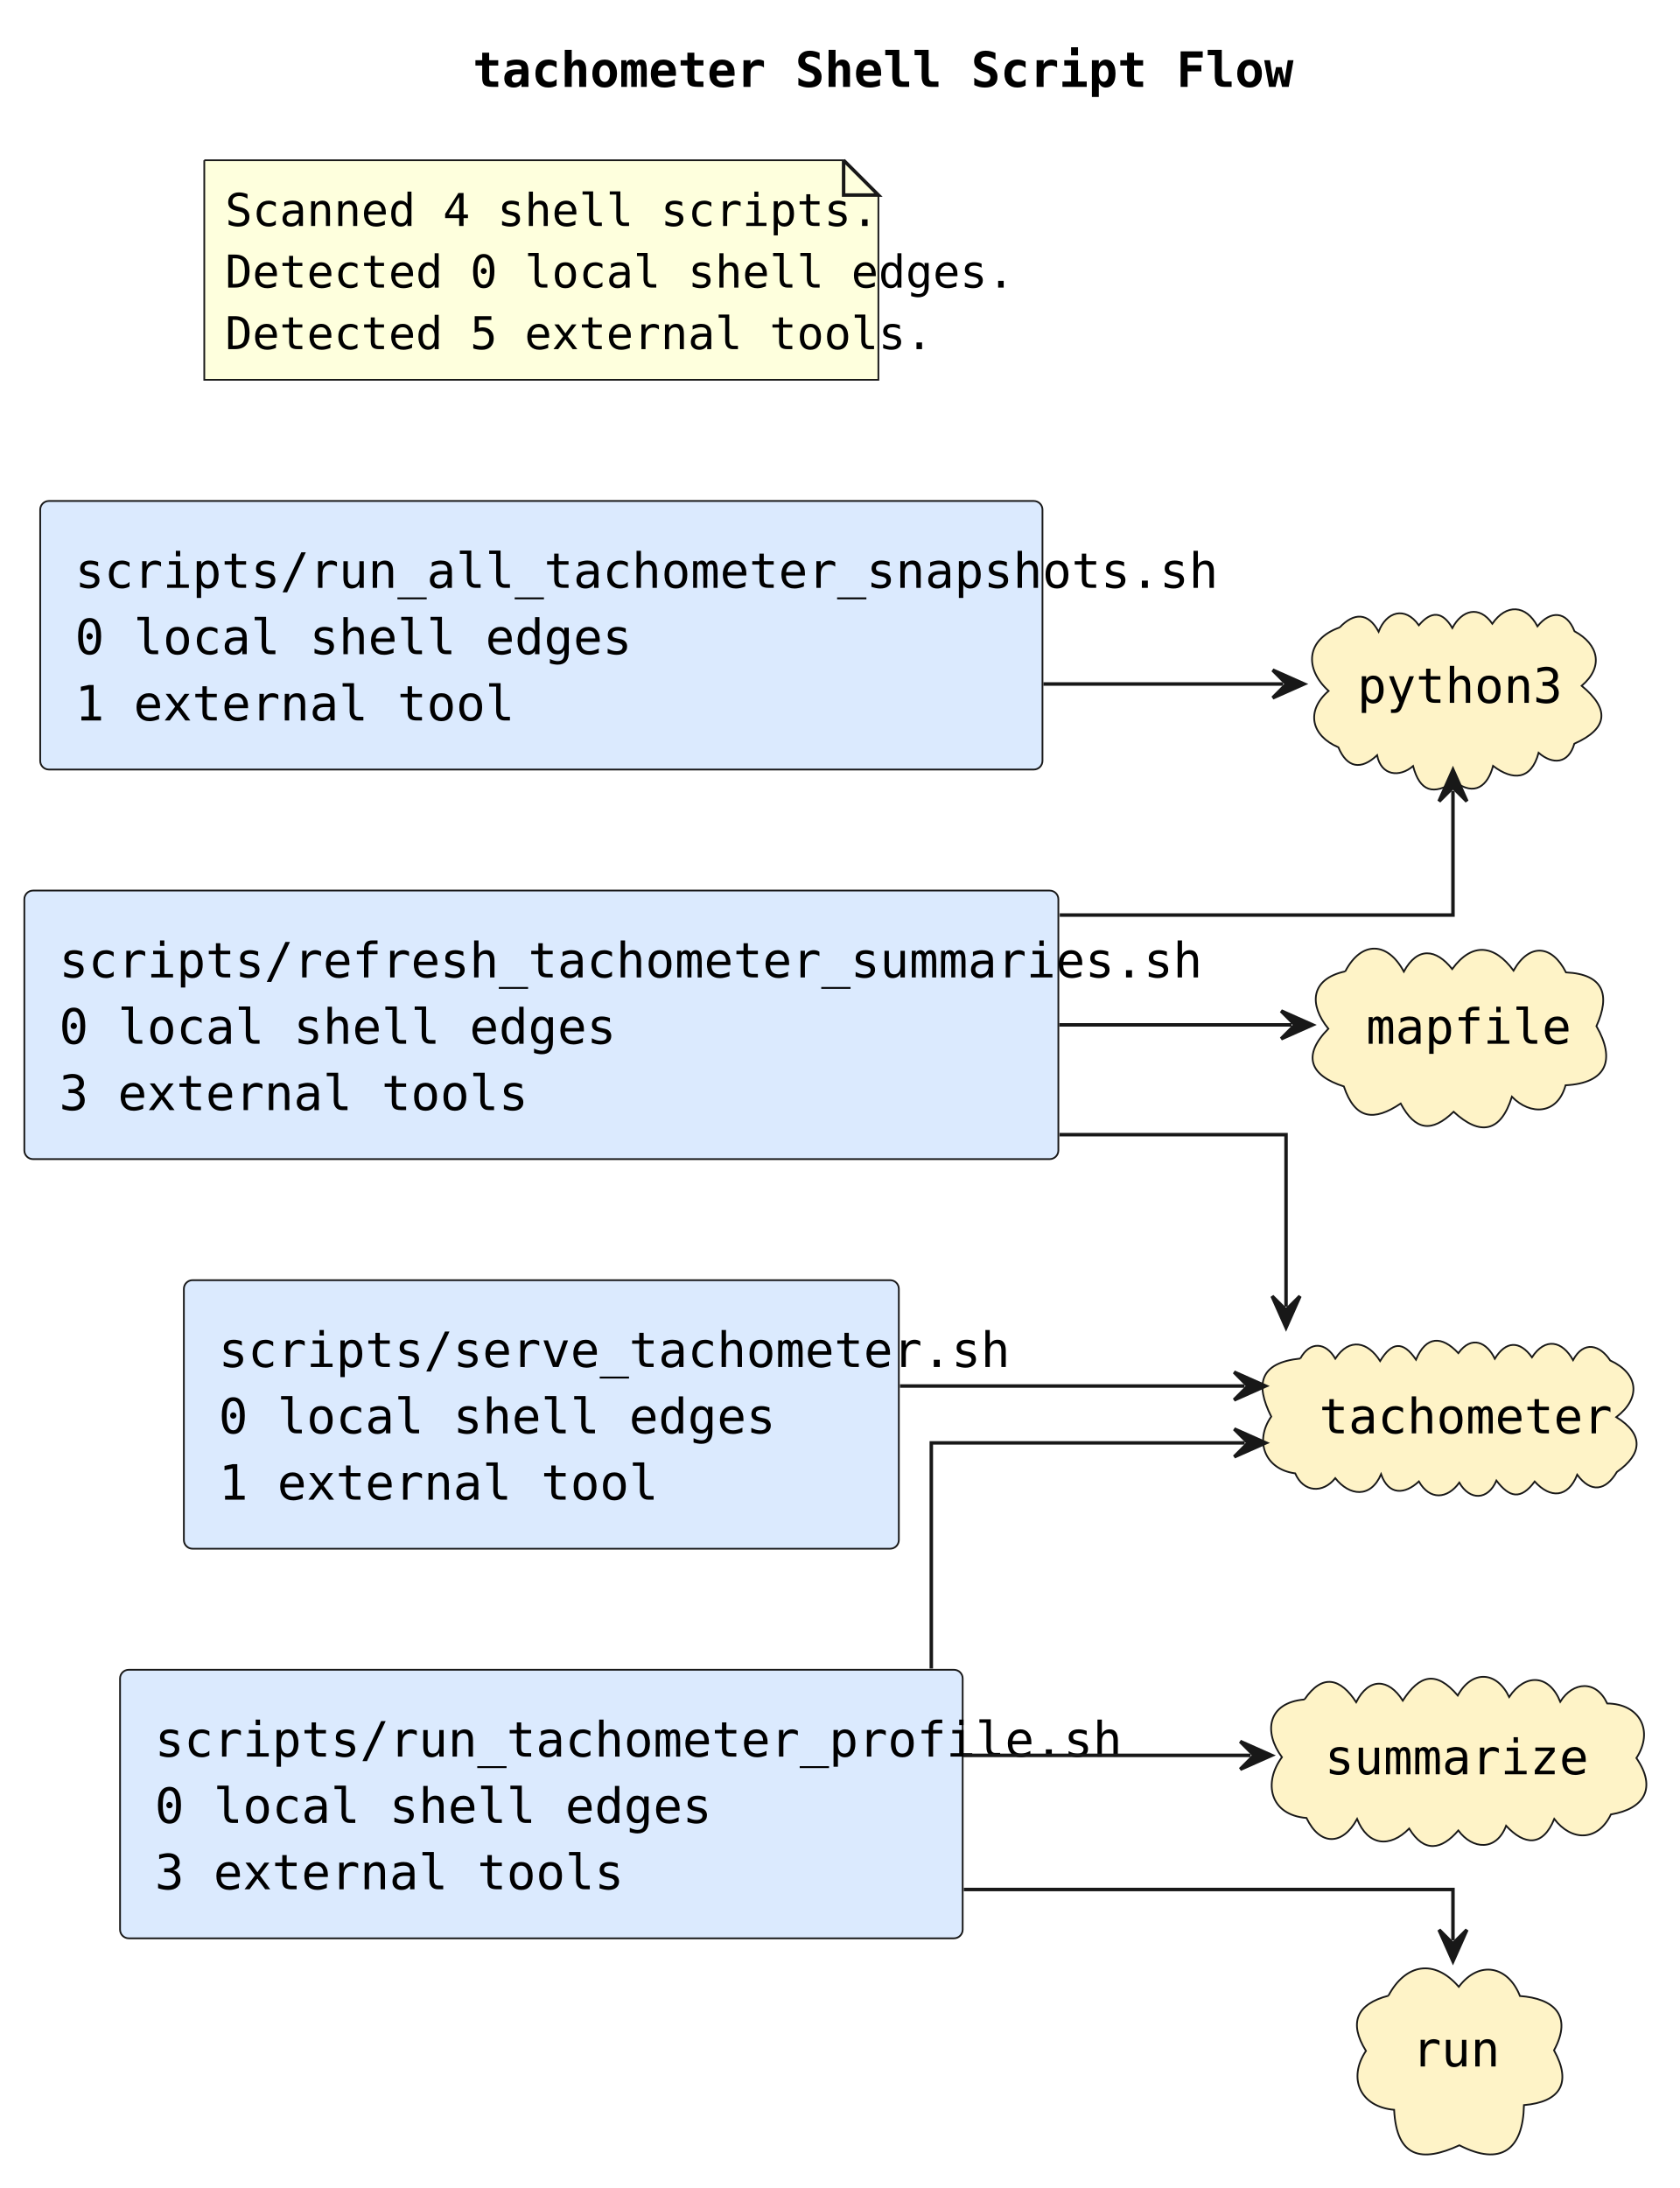
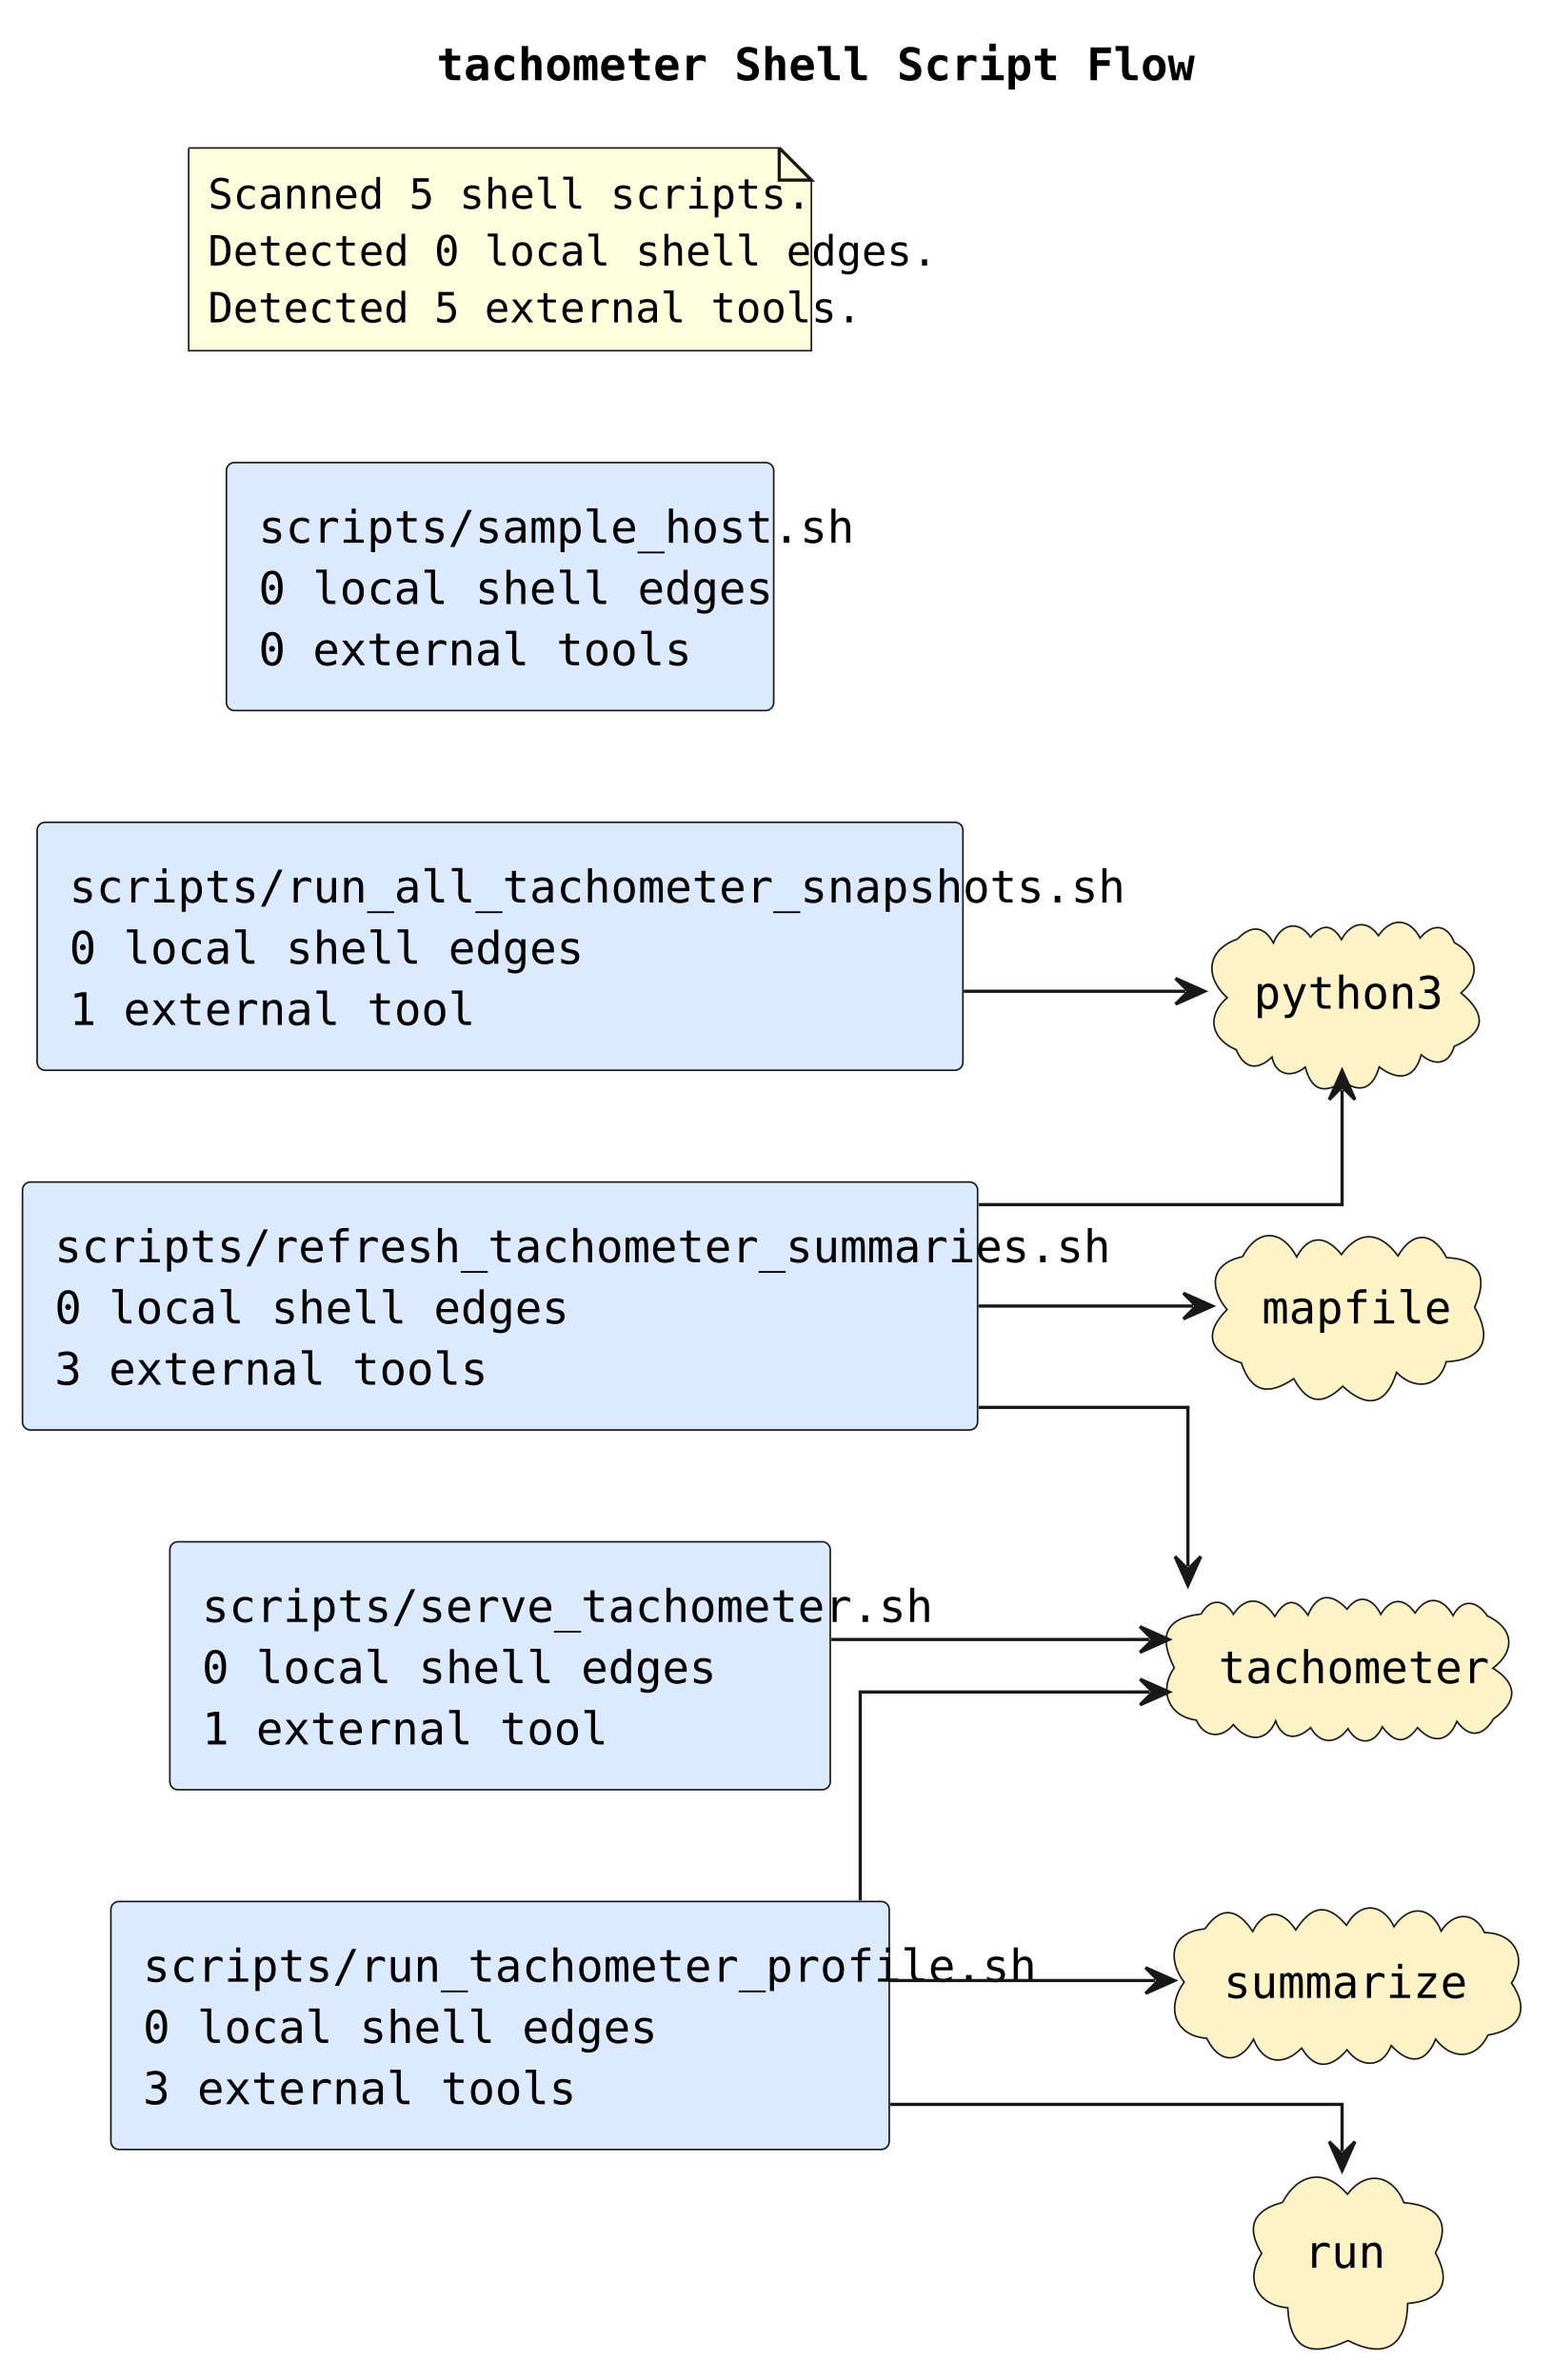
- <svg xmlns="http://www.w3.org/2000/svg" contentStyleType="text/css" data-diagram-type="DESCRIPTION" height="629px" preserveAspectRatio="none" style="width:483px;height:629px;background:#FFFFFF;" version="1.1" viewBox="0 0 483 629" width="483px" zoomAndPan="magnify">
+ <svg xmlns="http://www.w3.org/2000/svg" contentStyleType="text/css" data-diagram-type="DESCRIPTION" height="741px" preserveAspectRatio="none" style="width:483px;height:741px;background:#FFFFFF;" version="1.1" viewBox="0 0 483 741" width="483px" zoomAndPan="magnify">
  <defs />
  <g>
    <g class="title" data-source-line="1">
      <text fill="#000000" font-family="Monospace" font-size="14" font-weight="bold" lengthAdjust="spacing" textLength="197.599" x="135.938" y="24.966">tachometer Shell Script Flow</text>
    </g>
    <g class="entity" data-qualified-name="shell_scripts_refresh_tachometer_summaries_sh" data-source-line="7" id="ent0002">
-       <rect fill="#DBEAFE" height="77.204" rx="2.5" ry="2.5" style="stroke:#181818;stroke-width:0.5;" width="297.325" x="7" y="256.018" />
-       <text fill="#000000" font-family="Monospace" font-size="14" lengthAdjust="spacing" textLength="277.325" x="17" y="280.984">scripts/refresh_tachometer_summaries.sh</text>
-       <text fill="#000000" font-family="Monospace" font-size="14" lengthAdjust="spacing" textLength="119.391" x="17" y="300.052">0 local shell edges</text>
-       <text fill="#000000" font-family="Monospace" font-size="14" lengthAdjust="spacing" textLength="101.752" x="17" y="319.12">3 external tools</text>
+       <rect fill="#DBEAFE" height="77.204" rx="2.5" ry="2.5" style="stroke:#181818;stroke-width:0.5;" width="297.325" x="7" y="368.018" />
+       <text fill="#000000" font-family="Monospace" font-size="14" lengthAdjust="spacing" textLength="277.325" x="17" y="392.984">scripts/refresh_tachometer_summaries.sh</text>
+       <text fill="#000000" font-family="Monospace" font-size="14" lengthAdjust="spacing" textLength="119.391" x="17" y="412.052">0 local shell edges</text>
+       <text fill="#000000" font-family="Monospace" font-size="14" lengthAdjust="spacing" textLength="101.752" x="17" y="431.12">3 external tools</text>
    </g>
    <g class="entity" data-qualified-name="shell_scripts_run_all_tachometer_snapshots_sh" data-source-line="8" id="ent0003">
-       <rect fill="#DBEAFE" height="77.204" rx="2.5" ry="2.5" style="stroke:#181818;stroke-width:0.5;" width="288.197" x="11.56" y="144.018" />
-       <text fill="#000000" font-family="Monospace" font-size="14" lengthAdjust="spacing" textLength="268.197" x="21.56" y="168.984">scripts/run_all_tachometer_snapshots.sh</text>
-       <text fill="#000000" font-family="Monospace" font-size="14" lengthAdjust="spacing" textLength="119.391" x="21.56" y="188.052">0 local shell edges</text>
-       <text fill="#000000" font-family="Monospace" font-size="14" lengthAdjust="spacing" textLength="95.046" x="21.56" y="207.12">1 external tool</text>
+       <rect fill="#DBEAFE" height="77.204" rx="2.5" ry="2.5" style="stroke:#181818;stroke-width:0.5;" width="288.197" x="11.56" y="256.018" />
+       <text fill="#000000" font-family="Monospace" font-size="14" lengthAdjust="spacing" textLength="268.197" x="21.56" y="280.984">scripts/run_all_tachometer_snapshots.sh</text>
+       <text fill="#000000" font-family="Monospace" font-size="14" lengthAdjust="spacing" textLength="119.391" x="21.56" y="300.052">0 local shell edges</text>
+       <text fill="#000000" font-family="Monospace" font-size="14" lengthAdjust="spacing" textLength="95.046" x="21.56" y="319.12">1 external tool</text>
    </g>
    <g class="entity" data-qualified-name="shell_scripts_run_tachometer_profile_sh" data-source-line="9" id="ent0004">
-       <rect fill="#DBEAFE" height="77.204" rx="2.5" ry="2.5" style="stroke:#181818;stroke-width:0.5;" width="242.291" x="34.52" y="480.018" />
-       <text fill="#000000" font-family="Monospace" font-size="14" lengthAdjust="spacing" textLength="222.291" x="44.52" y="504.984">scripts/run_tachometer_profile.sh</text>
-       <text fill="#000000" font-family="Monospace" font-size="14" lengthAdjust="spacing" textLength="119.391" x="44.52" y="524.052">0 local shell edges</text>
-       <text fill="#000000" font-family="Monospace" font-size="14" lengthAdjust="spacing" textLength="101.752" x="44.52" y="543.12">3 external tools</text>
+       <rect fill="#DBEAFE" height="77.204" rx="2.5" ry="2.5" style="stroke:#181818;stroke-width:0.5;" width="242.291" x="34.52" y="592.018" />
+       <text fill="#000000" font-family="Monospace" font-size="14" lengthAdjust="spacing" textLength="222.291" x="44.52" y="616.984">scripts/run_tachometer_profile.sh</text>
+       <text fill="#000000" font-family="Monospace" font-size="14" lengthAdjust="spacing" textLength="119.391" x="44.52" y="636.052">0 local shell edges</text>
+       <text fill="#000000" font-family="Monospace" font-size="14" lengthAdjust="spacing" textLength="101.752" x="44.52" y="655.12">3 external tools</text>
    </g>
-     <g class="entity" data-qualified-name="shell_scripts_serve_tachometer_sh" data-source-line="10" id="ent0005">
-       <rect fill="#DBEAFE" height="77.204" rx="2.5" ry="2.5" style="stroke:#181818;stroke-width:0.5;" width="205.583" x="52.87" y="368.018" />
-       <text fill="#000000" font-family="Monospace" font-size="14" lengthAdjust="spacing" textLength="185.583" x="62.87" y="392.984">scripts/serve_tachometer.sh</text>
-       <text fill="#000000" font-family="Monospace" font-size="14" lengthAdjust="spacing" textLength="119.391" x="62.87" y="412.052">0 local shell edges</text>
-       <text fill="#000000" font-family="Monospace" font-size="14" lengthAdjust="spacing" textLength="95.046" x="62.87" y="431.12">1 external tool</text>
+     <g class="entity" data-qualified-name="shell_scripts_sample_host_sh" data-source-line="10" id="ent0005">
+       <rect fill="#DBEAFE" height="77.204" rx="2.5" ry="2.5" style="stroke:#181818;stroke-width:0.5;" width="170.373" x="70.48" y="144.018" />
+       <text fill="#000000" font-family="Monospace" font-size="14" lengthAdjust="spacing" textLength="150.373" x="80.48" y="168.984">scripts/sample_host.sh</text>
+       <text fill="#000000" font-family="Monospace" font-size="14" lengthAdjust="spacing" textLength="119.391" x="80.48" y="188.052">0 local shell edges</text>
+       <text fill="#000000" font-family="Monospace" font-size="14" lengthAdjust="spacing" textLength="101.752" x="80.48" y="207.12">0 external tools</text>
    </g>
-     <g class="entity" data-qualified-name="tool_mapfile" data-source-line="11" id="ent0006">
-       <path d="M386.824,279.247 C391.482,270.335 399.079,270.698 403.66,279.32 C407.604,272.08 412.933,272.748 417.569,278.585 C423.367,270.664 429.791,271.676 435.207,279.026 C439.765,270.995 446.274,271.599 450.288,279.539 C461.177,280.058 463.083,286.029 459.04,295 C464.62,304.709 462,311.379 450.166,311.995 C447.841,320.48 440.033,320.736 434.738,315.283 C431.567,325.53 425.616,326.671 417.979,319.605 C411.651,325.728 406.929,325.009 402.76,317.239 C395.089,322.407 389.653,321.899 386.414,312.324 C376.717,309.228 374.3,303.489 381.963,295.735 C376.372,288.901 376.686,281.443 386.824,279.247" fill="#FEF3C7" style="stroke:#181818;stroke-width:0.5;" />
-       <text fill="#000000" font-family="Monospace" font-size="14" lengthAdjust="spacing" textLength="49.49" x="392.81" y="300.054">mapfile</text>
+     <g class="entity" data-qualified-name="shell_scripts_serve_tachometer_sh" data-source-line="11" id="ent0006">
+       <rect fill="#DBEAFE" height="77.204" rx="2.5" ry="2.5" style="stroke:#181818;stroke-width:0.5;" width="205.583" x="52.87" y="480.018" />
+       <text fill="#000000" font-family="Monospace" font-size="14" lengthAdjust="spacing" textLength="185.583" x="62.87" y="504.984">scripts/serve_tachometer.sh</text>
+       <text fill="#000000" font-family="Monospace" font-size="14" lengthAdjust="spacing" textLength="119.391" x="62.87" y="524.052">0 local shell edges</text>
+       <text fill="#000000" font-family="Monospace" font-size="14" lengthAdjust="spacing" textLength="95.046" x="62.87" y="543.12">1 external tool</text>
    </g>
-     <g class="entity" data-qualified-name="tool_python3" data-source-line="12" id="ent0007">
-       <path d="M385.213,180.371 C389.303,176.084 393.404,175.981 396.411,181.595 C398.594,175.898 403.983,174.092 407.976,179.753 C411.55,175.525 414.787,175.709 417.614,180.546 C420.28,175.456 425.306,173.829 429.108,179.311 C433.088,173.52 438.797,173.798 442.09,180.051 C445.779,175.452 450.456,175.548 452.738,181.474 C459.638,185.213 461.249,191.665 454.797,197.156 C462.853,203.78 462.506,209.432 452.691,213.795 C451.019,219.632 446.457,219.895 442.414,216.409 C440.303,224.328 434.947,224.464 429.323,220.178 C427.801,225.97 424,229.021 418.325,224.69 C412.137,228.69 408.285,227.601 406.319,220.231 C402.403,223.604 397.104,222.994 395.978,217.114 C391.368,221.451 387.327,220.804 384.835,214.826 C377.079,211.545 375.333,204.411 382.026,198.625 C375.016,192.241 375.483,183.832 385.213,180.371" fill="#FEF3C7" style="stroke:#181818;stroke-width:0.5;" />
-       <text fill="#000000" font-family="Monospace" font-size="14" lengthAdjust="spacing" textLength="54.586" x="390.27" y="202.054">python3</text>
+     <g class="entity" data-qualified-name="tool_mapfile" data-source-line="12" id="ent0007">
+       <path d="M386.824,391.247 C391.482,382.335 399.079,382.698 403.66,391.32 C407.604,384.08 412.933,384.748 417.569,390.585 C423.367,382.664 429.791,383.676 435.207,391.026 C439.765,382.995 446.274,383.599 450.288,391.539 C461.177,392.058 463.083,398.029 459.04,407 C464.62,416.709 462,423.379 450.166,423.995 C447.841,432.48 440.033,432.736 434.738,427.283 C431.567,437.53 425.616,438.671 417.979,431.605 C411.651,437.728 406.929,437.009 402.76,429.239 C395.089,434.407 389.653,433.899 386.414,424.324 C376.717,421.228 374.3,415.489 381.963,407.735 C376.372,400.901 376.686,393.443 386.824,391.247" fill="#FEF3C7" style="stroke:#181818;stroke-width:0.5;" />
+       <text fill="#000000" font-family="Monospace" font-size="14" lengthAdjust="spacing" textLength="49.49" x="392.81" y="412.054">mapfile</text>
    </g>
-     <g class="entity" data-qualified-name="tool_run" data-source-line="13" id="ent0008">
-       <path d="M399.23,573.721 C404.102,564.579 412.405,562.98 419.465,571.164 C425.329,563.4 433.654,565.138 437.053,573.803 C446.642,574.511 452.332,579.264 446.844,589.424 C452.079,598.87 448.577,604.29 438.203,605.173 C437.965,617.898 431.633,622.892 419.64,616.721 C408.733,621.754 401.571,620.268 400.87,606.52 C391.209,605.686 387.421,597.594 392.774,589.583 C387.719,581.456 390.135,576.088 399.23,573.721" fill="#FEF3C7" style="stroke:#181818;stroke-width:0.5;" />
-       <text fill="#000000" font-family="Monospace" font-size="14" lengthAdjust="spacing" textLength="23.086" x="406.02" y="594.054">run</text>
+     <g class="entity" data-qualified-name="tool_python3" data-source-line="13" id="ent0008">
+       <path d="M385.213,292.371 C389.303,288.084 393.404,287.981 396.411,293.595 C398.594,287.898 403.983,286.092 407.976,291.753 C411.55,287.525 414.787,287.709 417.614,292.546 C420.28,287.456 425.306,285.829 429.108,291.311 C433.088,285.52 438.797,285.798 442.09,292.051 C445.779,287.452 450.456,287.548 452.738,293.474 C459.638,297.213 461.249,303.665 454.797,309.156 C462.853,315.78 462.506,321.432 452.691,325.795 C451.019,331.632 446.457,331.895 442.414,328.409 C440.303,336.328 434.947,336.464 429.323,332.178 C427.801,337.969 424,341.021 418.325,336.69 C412.137,340.69 408.285,339.601 406.319,332.231 C402.403,335.604 397.104,334.993 395.978,329.114 C391.368,333.451 387.327,332.804 384.835,326.825 C377.079,323.545 375.333,316.411 382.026,310.625 C375.016,304.241 375.483,295.832 385.213,292.371" fill="#FEF3C7" style="stroke:#181818;stroke-width:0.5;" />
+       <text fill="#000000" font-family="Monospace" font-size="14" lengthAdjust="spacing" textLength="54.586" x="390.27" y="314.054">python3</text>
    </g>
-     <g class="entity" data-qualified-name="tool_summarize" data-source-line="14" id="ent0009">
-       <path d="M375.096,488.558 C380.291,480.938 385.528,482.512 389.955,489.346 C393.572,482.195 399.279,482.43 403.36,488.889 C408.194,481.425 412.961,480.155 419.166,487.417 C423.227,480.05 430.327,480.316 433.951,487.851 C438.535,480.991 445.426,481.268 448.642,489.209 C452.279,483.395 458.979,482.832 462.142,489.713 C471.509,489.784 475.619,497.601 470.529,505.401 C476.474,514.014 472.801,520.017 463.206,521.609 C459.424,529.461 451.834,529.368 446.916,522.902 C443.61,531.019 438.328,530.51 433.07,524.866 C430.277,532.247 423.394,531.735 419.335,526.216 C414.506,531.793 409.536,532.772 405.198,525.668 C399.64,531.336 393.319,530.645 390.222,522.917 C386.032,530.636 379.542,530.676 375.668,522.625 C365.108,521.77 363.175,512.468 368.617,505.154 C363.303,497.971 364.369,489.48 375.096,488.558" fill="#FEF3C7" style="stroke:#181818;stroke-width:0.5;" />
-       <text fill="#000000" font-family="Monospace" font-size="14" lengthAdjust="spacing" textLength="73.262" x="380.93" y="510.054">summarize</text>
+     <g class="entity" data-qualified-name="tool_run" data-source-line="14" id="ent0009">
+       <path d="M399.23,685.721 C404.102,676.579 412.405,674.98 419.465,683.164 C425.329,675.4 433.654,677.138 437.053,685.803 C446.642,686.511 452.332,691.264 446.844,701.424 C452.079,710.87 448.577,716.29 438.203,717.173 C437.965,729.898 431.633,734.892 419.64,728.721 C408.733,733.754 401.571,732.268 400.87,718.52 C391.209,717.686 387.421,709.594 392.774,701.583 C387.719,693.456 390.135,688.088 399.23,685.721" fill="#FEF3C7" style="stroke:#181818;stroke-width:0.5;" />
+       <text fill="#000000" font-family="Monospace" font-size="14" lengthAdjust="spacing" textLength="23.086" x="406.02" y="706.054">run</text>
    </g>
-     <g class="entity" data-qualified-name="tool_tachometer" data-source-line="15" id="ent0010">
-       <path d="M373.897,390.541 C376.671,385.467 381.226,385.827 383.957,390.584 C388.038,384.359 393.386,385.785 396.843,391.271 C400.161,385.784 403.416,385.358 407.158,390.873 C410.049,383.969 414.602,383.931 419.336,388.999 C423.151,383.761 427.542,385.861 429.823,390.61 C432.956,385.481 436.985,385.266 440.506,390.197 C444.347,384.356 449.251,385.478 452.318,391.002 C455.386,385.299 460.027,386.598 463.002,391.1 C471.231,394.911 471.912,401.925 464.75,407.387 C472.77,412.351 472.251,418.032 464.918,423.16 C461.736,428.562 457.449,429.303 453.521,423.95 C450.863,430.615 445.802,430.874 441.288,425.9 C437.322,431.284 434.005,430.548 430.287,425.635 C427.879,431.322 422.615,431.465 419.612,426.217 C416.202,430.953 411.105,431.37 407.989,425.883 C403.965,429.662 399.255,429.942 397.123,423.809 C394.123,430.828 387.986,430.067 383.947,424.936 C380.403,429.414 374.777,429.05 372.425,423.559 C363.618,422.41 360.663,414.164 365.539,407.241 C360.822,397.838 362.242,391.749 373.897,390.541" fill="#FEF3C7" style="stroke:#181818;stroke-width:0.5;" />
-       <text fill="#000000" font-family="Monospace" font-size="14" lengthAdjust="spacing" textLength="76.468" x="379.32" y="412.054">tachometer</text>
+     <g class="entity" data-qualified-name="tool_summarize" data-source-line="15" id="ent0010">
+       <path d="M375.096,600.558 C380.291,592.938 385.528,594.512 389.955,601.346 C393.572,594.195 399.279,594.429 403.36,600.889 C408.194,593.425 412.961,592.155 419.166,599.417 C423.227,592.05 430.327,592.316 433.951,599.851 C438.535,592.991 445.426,593.268 448.642,601.209 C452.279,595.395 458.979,594.832 462.142,601.713 C471.509,601.784 475.619,609.601 470.529,617.401 C476.474,626.014 472.801,632.017 463.206,633.609 C459.424,641.461 451.834,641.368 446.916,634.902 C443.61,643.019 438.328,642.51 433.07,636.866 C430.277,644.247 423.394,643.735 419.335,638.216 C414.506,643.793 409.536,644.772 405.198,637.668 C399.64,643.336 393.319,642.645 390.222,634.917 C386.032,642.636 379.542,642.676 375.668,634.625 C365.108,633.77 363.175,624.468 368.617,617.154 C363.303,609.971 364.369,601.48 375.096,600.558" fill="#FEF3C7" style="stroke:#181818;stroke-width:0.5;" />
+       <text fill="#000000" font-family="Monospace" font-size="14" lengthAdjust="spacing" textLength="73.262" x="380.93" y="622.054">summarize</text>
    </g>
-     <g class="entity" data-qualified-name="shellGraphSummary" data-source-line="25" id="ent0019">
+     <g class="entity" data-qualified-name="tool_tachometer" data-source-line="16" id="ent0011">
+       <path d="M373.897,502.541 C376.671,497.467 381.226,497.827 383.957,502.584 C388.038,496.359 393.386,497.785 396.843,503.271 C400.161,497.784 403.416,497.358 407.158,502.873 C410.049,495.969 414.602,495.931 419.336,500.999 C423.151,495.761 427.542,497.861 429.823,502.61 C432.956,497.481 436.985,497.266 440.506,502.197 C444.347,496.356 449.251,497.478 452.318,503.002 C455.386,497.299 460.027,498.598 463.002,503.1 C471.231,506.911 471.912,513.925 464.75,519.387 C472.77,524.351 472.251,530.032 464.918,535.16 C461.736,540.562 457.449,541.303 453.521,535.95 C450.863,542.615 445.802,542.874 441.288,537.9 C437.322,543.284 434.005,542.548 430.287,537.635 C427.879,543.322 422.615,543.465 419.612,538.217 C416.202,542.953 411.105,543.37 407.989,537.883 C403.965,541.662 399.255,541.942 397.123,535.809 C394.123,542.828 387.986,542.067 383.947,536.936 C380.403,541.414 374.777,541.05 372.425,535.559 C363.618,534.41 360.663,526.164 365.539,519.241 C360.822,509.838 362.242,503.749 373.897,502.541" fill="#FEF3C7" style="stroke:#181818;stroke-width:0.5;" />
+       <text fill="#000000" font-family="Monospace" font-size="14" lengthAdjust="spacing" textLength="76.468" x="379.32" y="524.054">tachometer</text>
+     </g>
+     <g class="entity" data-qualified-name="shellGraphSummary" data-source-line="26" id="ent0020">
      <path d="M58.74,46.068 L58.74,109.186 L252.575,109.186 L252.575,56.068 L242.575,46.068 L58.74,46.068" fill="#FEFFDD" style="stroke:#181818;stroke-width:0.5;" />
      <path d="M242.575,46.068 L242.575,56.068 L252.575,56.068 L242.575,46.068" fill="#FEFFDD" style="stroke:#181818;stroke-width:1;" />
-       <text fill="#000000" font-family="Monospace" font-size="13" lengthAdjust="spacing" textLength="141.531" x="64.74" y="64.965">Scanned 4 shell scripts.</text>
+       <text fill="#000000" font-family="Monospace" font-size="13" lengthAdjust="spacing" textLength="141.531" x="64.74" y="64.965">Scanned 5 shell scripts.</text>
      <text fill="#000000" font-family="Monospace" font-size="13" lengthAdjust="spacing" textLength="172.835" x="64.74" y="82.671">Detected 0 local shell edges.</text>
      <text fill="#000000" font-family="Monospace" font-size="13" lengthAdjust="spacing" textLength="156.455" x="64.74" y="100.377">Detected 5 external tools.</text>
    </g>
-     <g class="link" data-entity-1="ent0002" data-entity-2="ent0006" data-link-type="dependency" data-source-line="16" id="lnk11">
-       <path d="M304.59,294.628 C331.42,294.628 351.23,294.628 371.39,294.628" fill="none" id="shell_scripts_refresh_tachometer_summaries_sh-to-tool_mapfile" style="stroke:#181818;stroke-width:1;" />
-       <polygon fill="#181818" points="377.39,294.628,368.39,290.628,372.39,294.628,368.39,298.628,377.39,294.628" style="stroke:#181818;stroke-width:1;" />
+     <g class="link" data-entity-1="ent0002" data-entity-2="ent0007" data-link-type="dependency" data-source-line="17" id="lnk12">
+       <path d="M304.59,406.628 C331.42,406.628 351.23,406.628 371.39,406.628" fill="none" id="shell_scripts_refresh_tachometer_summaries_sh-to-tool_mapfile" style="stroke:#181818;stroke-width:1;" />
+       <polygon fill="#181818" points="377.39,406.628,368.39,402.628,372.39,406.628,368.39,410.628,377.39,406.628" style="stroke:#181818;stroke-width:1;" />
    </g>
-     <g class="link" data-entity-1="ent0002" data-entity-2="ent0007" data-link-type="dependency" data-source-line="17" id="lnk12">
-       <path d="M304.72,263.058 C363.74,263.058 417.79,263.058 417.79,263.058 C417.79,263.058 417.79,246.248 417.79,227.358" fill="none" id="shell_scripts_refresh_tachometer_summaries_sh-to-tool_python3" style="stroke:#181818;stroke-width:1;" />
-       <polygon fill="#181818" points="417.79,221.358,413.79,230.358,417.79,226.358,421.79,230.358,417.79,221.358" style="stroke:#181818;stroke-width:1;" />
+     <g class="link" data-entity-1="ent0002" data-entity-2="ent0008" data-link-type="dependency" data-source-line="18" id="lnk13">
+       <path d="M304.72,375.058 C363.74,375.058 417.79,375.058 417.79,375.058 C417.79,375.058 417.79,358.248 417.79,339.358" fill="none" id="shell_scripts_refresh_tachometer_summaries_sh-to-tool_python3" style="stroke:#181818;stroke-width:1;" />
+       <polygon fill="#181818" points="417.79,333.358,413.79,342.358,417.79,338.358,421.79,342.358,417.79,333.358" style="stroke:#181818;stroke-width:1;" />
    </g>
-     <g class="link" data-entity-1="ent0002" data-entity-2="ent0010" data-link-type="dependency" data-source-line="18" id="lnk13">
-       <path d="M304.67,326.188 C341.08,326.188 369.79,326.188 369.79,326.188 C369.79,326.188 369.79,352.008 369.79,375.618" fill="none" id="shell_scripts_refresh_tachometer_summaries_sh-to-tool_tachometer" style="stroke:#181818;stroke-width:1;" />
-       <polygon fill="#181818" points="369.79,381.618,373.79,372.618,369.79,376.618,365.79,372.618,369.79,381.618" style="stroke:#181818;stroke-width:1;" />
+     <g class="link" data-entity-1="ent0002" data-entity-2="ent0011" data-link-type="dependency" data-source-line="19" id="lnk14">
+       <path d="M304.67,438.188 C341.08,438.188 369.79,438.188 369.79,438.188 C369.79,438.188 369.79,464.008 369.79,487.618" fill="none" id="shell_scripts_refresh_tachometer_summaries_sh-to-tool_tachometer" style="stroke:#181818;stroke-width:1;" />
+       <polygon fill="#181818" points="369.79,493.618,373.79,484.618,369.79,488.618,365.79,484.618,369.79,493.618" style="stroke:#181818;stroke-width:1;" />
    </g>
-     <g class="link" data-entity-1="ent0003" data-entity-2="ent0007" data-link-type="dependency" data-source-line="19" id="lnk14">
-       <path d="M300.02,196.628 C327.41,196.628 348.01,196.628 368.96,196.628" fill="none" id="shell_scripts_run_all_tachometer_snapshots_sh-to-tool_python3" style="stroke:#181818;stroke-width:1;" />
-       <polygon fill="#181818" points="374.96,196.628,365.96,192.628,369.96,196.628,365.96,200.628,374.96,196.628" style="stroke:#181818;stroke-width:1;" />
-     </g>
-     <g class="link" data-entity-1="ent0004" data-entity-2="ent0008" data-link-type="dependency" data-source-line="20" id="lnk15">
-       <path d="M277.14,543.188 C345.7,543.188 417.79,543.188 417.79,543.188 C417.79,543.188 417.79,547.178 417.79,557.778" fill="none" id="shell_scripts_run_tachometer_profile_sh-to-tool_run" style="stroke:#181818;stroke-width:1;" />
-       <polygon fill="#181818" points="417.79,563.778,421.79,554.778,417.79,558.778,413.79,554.778,417.79,563.778" style="stroke:#181818;stroke-width:1;" />
+     <g class="link" data-entity-1="ent0003" data-entity-2="ent0008" data-link-type="dependency" data-source-line="20" id="lnk15">
+       <path d="M300.02,308.628 C327.41,308.628 348.01,308.628 368.96,308.628" fill="none" id="shell_scripts_run_all_tachometer_snapshots_sh-to-tool_python3" style="stroke:#181818;stroke-width:1;" />
+       <polygon fill="#181818" points="374.96,308.628,365.96,304.628,369.96,308.628,365.96,312.628,374.96,308.628" style="stroke:#181818;stroke-width:1;" />
    </g>
    <g class="link" data-entity-1="ent0004" data-entity-2="ent0009" data-link-type="dependency" data-source-line="21" id="lnk16">
-       <path d="M277.03,504.628 C308.2,504.628 334.11,504.628 359.62,504.628" fill="none" id="shell_scripts_run_tachometer_profile_sh-to-tool_summarize" style="stroke:#181818;stroke-width:1;" />
-       <polygon fill="#181818" points="365.62,504.628,356.62,500.628,360.62,504.628,356.62,508.628,365.62,504.628" style="stroke:#181818;stroke-width:1;" />
+       <path d="M277.14,655.188 C345.7,655.188 417.79,655.188 417.79,655.188 C417.79,655.188 417.79,659.178 417.79,669.778" fill="none" id="shell_scripts_run_tachometer_profile_sh-to-tool_run" style="stroke:#181818;stroke-width:1;" />
+       <polygon fill="#181818" points="417.79,675.778,421.79,666.778,417.79,670.778,413.79,666.778,417.79,675.778" style="stroke:#181818;stroke-width:1;" />
    </g>
    <g class="link" data-entity-1="ent0004" data-entity-2="ent0010" data-link-type="dependency" data-source-line="22" id="lnk17">
-       <path d="M267.79,479.668 C267.79,450.208 267.79,414.798 267.79,414.798 C267.79,414.798 314.94,414.798 357.91,414.798" fill="none" id="shell_scripts_run_tachometer_profile_sh-to-tool_tachometer" style="stroke:#181818;stroke-width:1;" />
-       <polygon fill="#181818" points="363.91,414.798,354.91,410.798,358.91,414.798,354.91,418.798,363.91,414.798" style="stroke:#181818;stroke-width:1;" />
+       <path d="M277.03,616.628 C308.2,616.628 334.11,616.628 359.62,616.628" fill="none" id="shell_scripts_run_tachometer_profile_sh-to-tool_summarize" style="stroke:#181818;stroke-width:1;" />
+       <polygon fill="#181818" points="365.62,616.628,356.62,612.628,360.62,616.628,356.62,620.628,365.62,616.628" style="stroke:#181818;stroke-width:1;" />
    </g>
-     <g class="link" data-entity-1="ent0005" data-entity-2="ent0010" data-link-type="dependency" data-source-line="23" id="lnk18">
-       <path d="M258.79,398.448 C294.72,398.448 327.58,398.448 357.86,398.448" fill="none" id="shell_scripts_serve_tachometer_sh-to-tool_tachometer" style="stroke:#181818;stroke-width:1;" />
-       <polygon fill="#181818" points="363.86,398.448,354.86,394.448,358.86,398.448,354.86,402.448,363.86,398.448" style="stroke:#181818;stroke-width:1;" />
+     <g class="link" data-entity-1="ent0004" data-entity-2="ent0011" data-link-type="dependency" data-source-line="23" id="lnk18">
+       <path d="M267.79,591.668 C267.79,562.208 267.79,526.798 267.79,526.798 C267.79,526.798 314.94,526.798 357.91,526.798" fill="none" id="shell_scripts_run_tachometer_profile_sh-to-tool_tachometer" style="stroke:#181818;stroke-width:1;" />
+       <polygon fill="#181818" points="363.91,526.798,354.91,522.798,358.91,526.798,354.91,530.798,363.91,526.798" style="stroke:#181818;stroke-width:1;" />
+     </g>
+     <g class="link" data-entity-1="ent0006" data-entity-2="ent0011" data-link-type="dependency" data-source-line="24" id="lnk19">
+       <path d="M258.79,510.448 C294.72,510.448 327.58,510.448 357.86,510.448" fill="none" id="shell_scripts_serve_tachometer_sh-to-tool_tachometer" style="stroke:#181818;stroke-width:1;" />
+       <polygon fill="#181818" points="363.86,510.448,354.86,506.448,358.86,510.448,354.86,514.448,363.86,510.448" style="stroke:#181818;stroke-width:1;" />
    </g>
  </g>
</svg>
